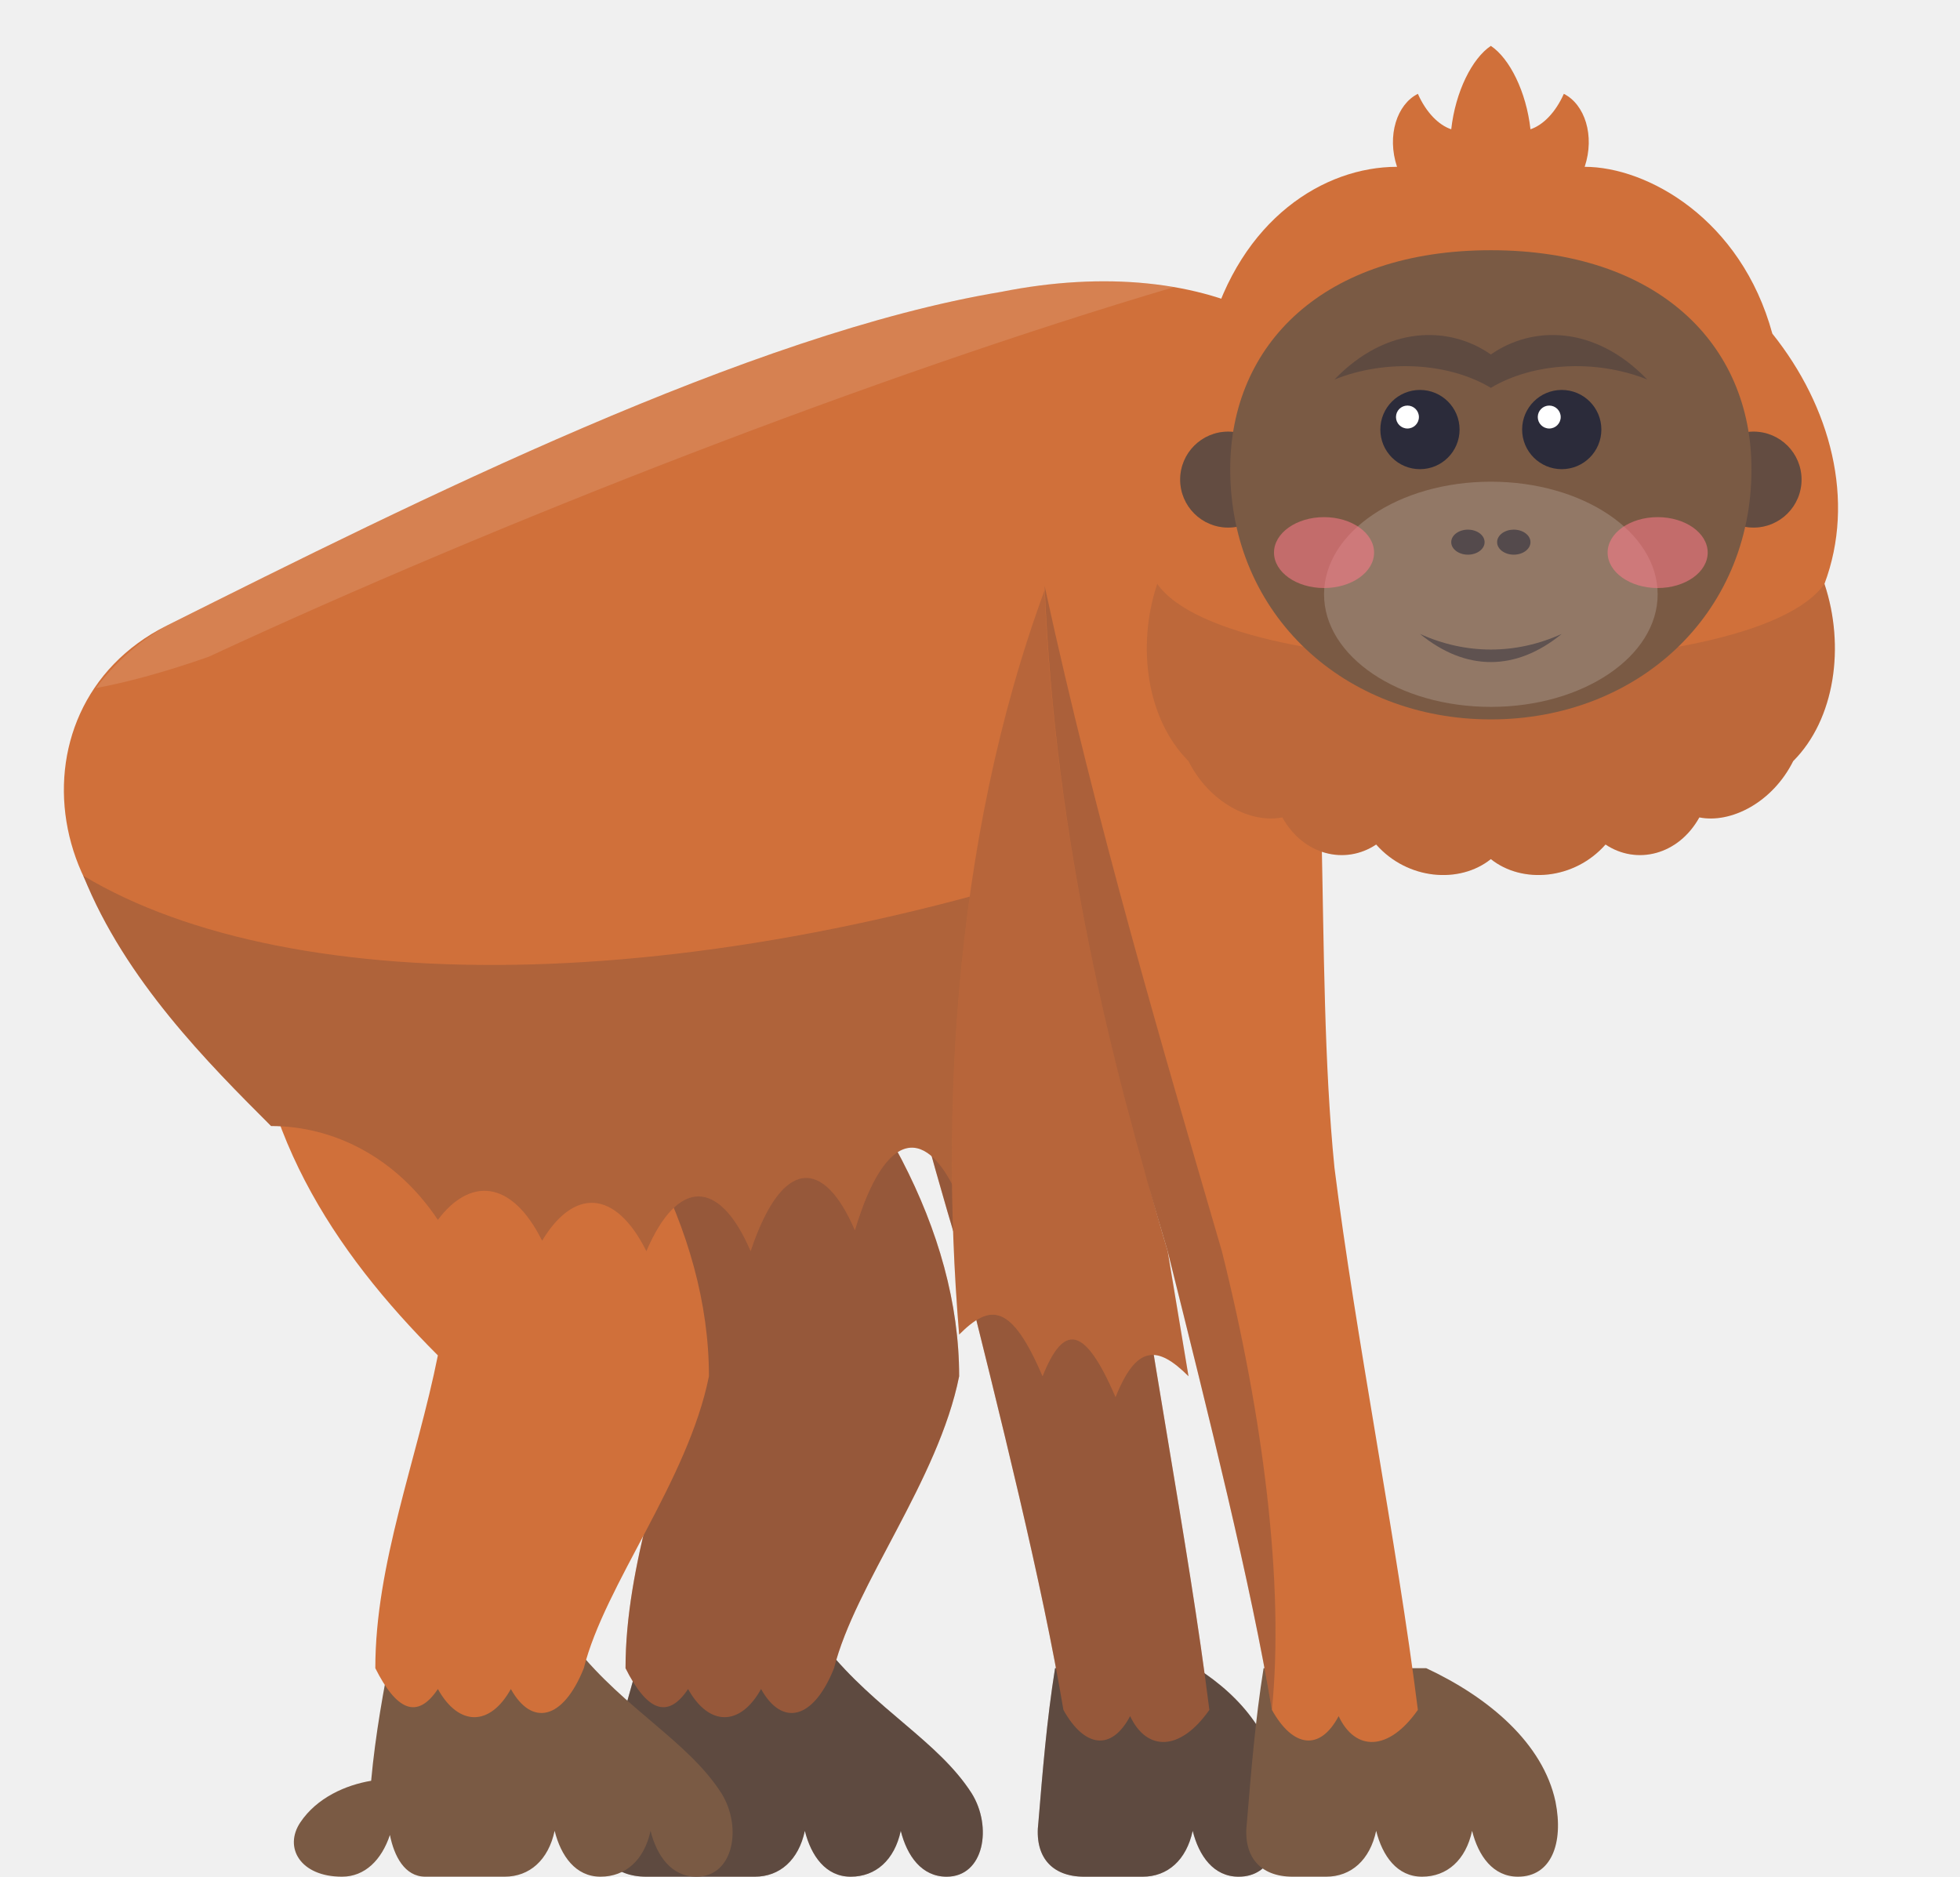
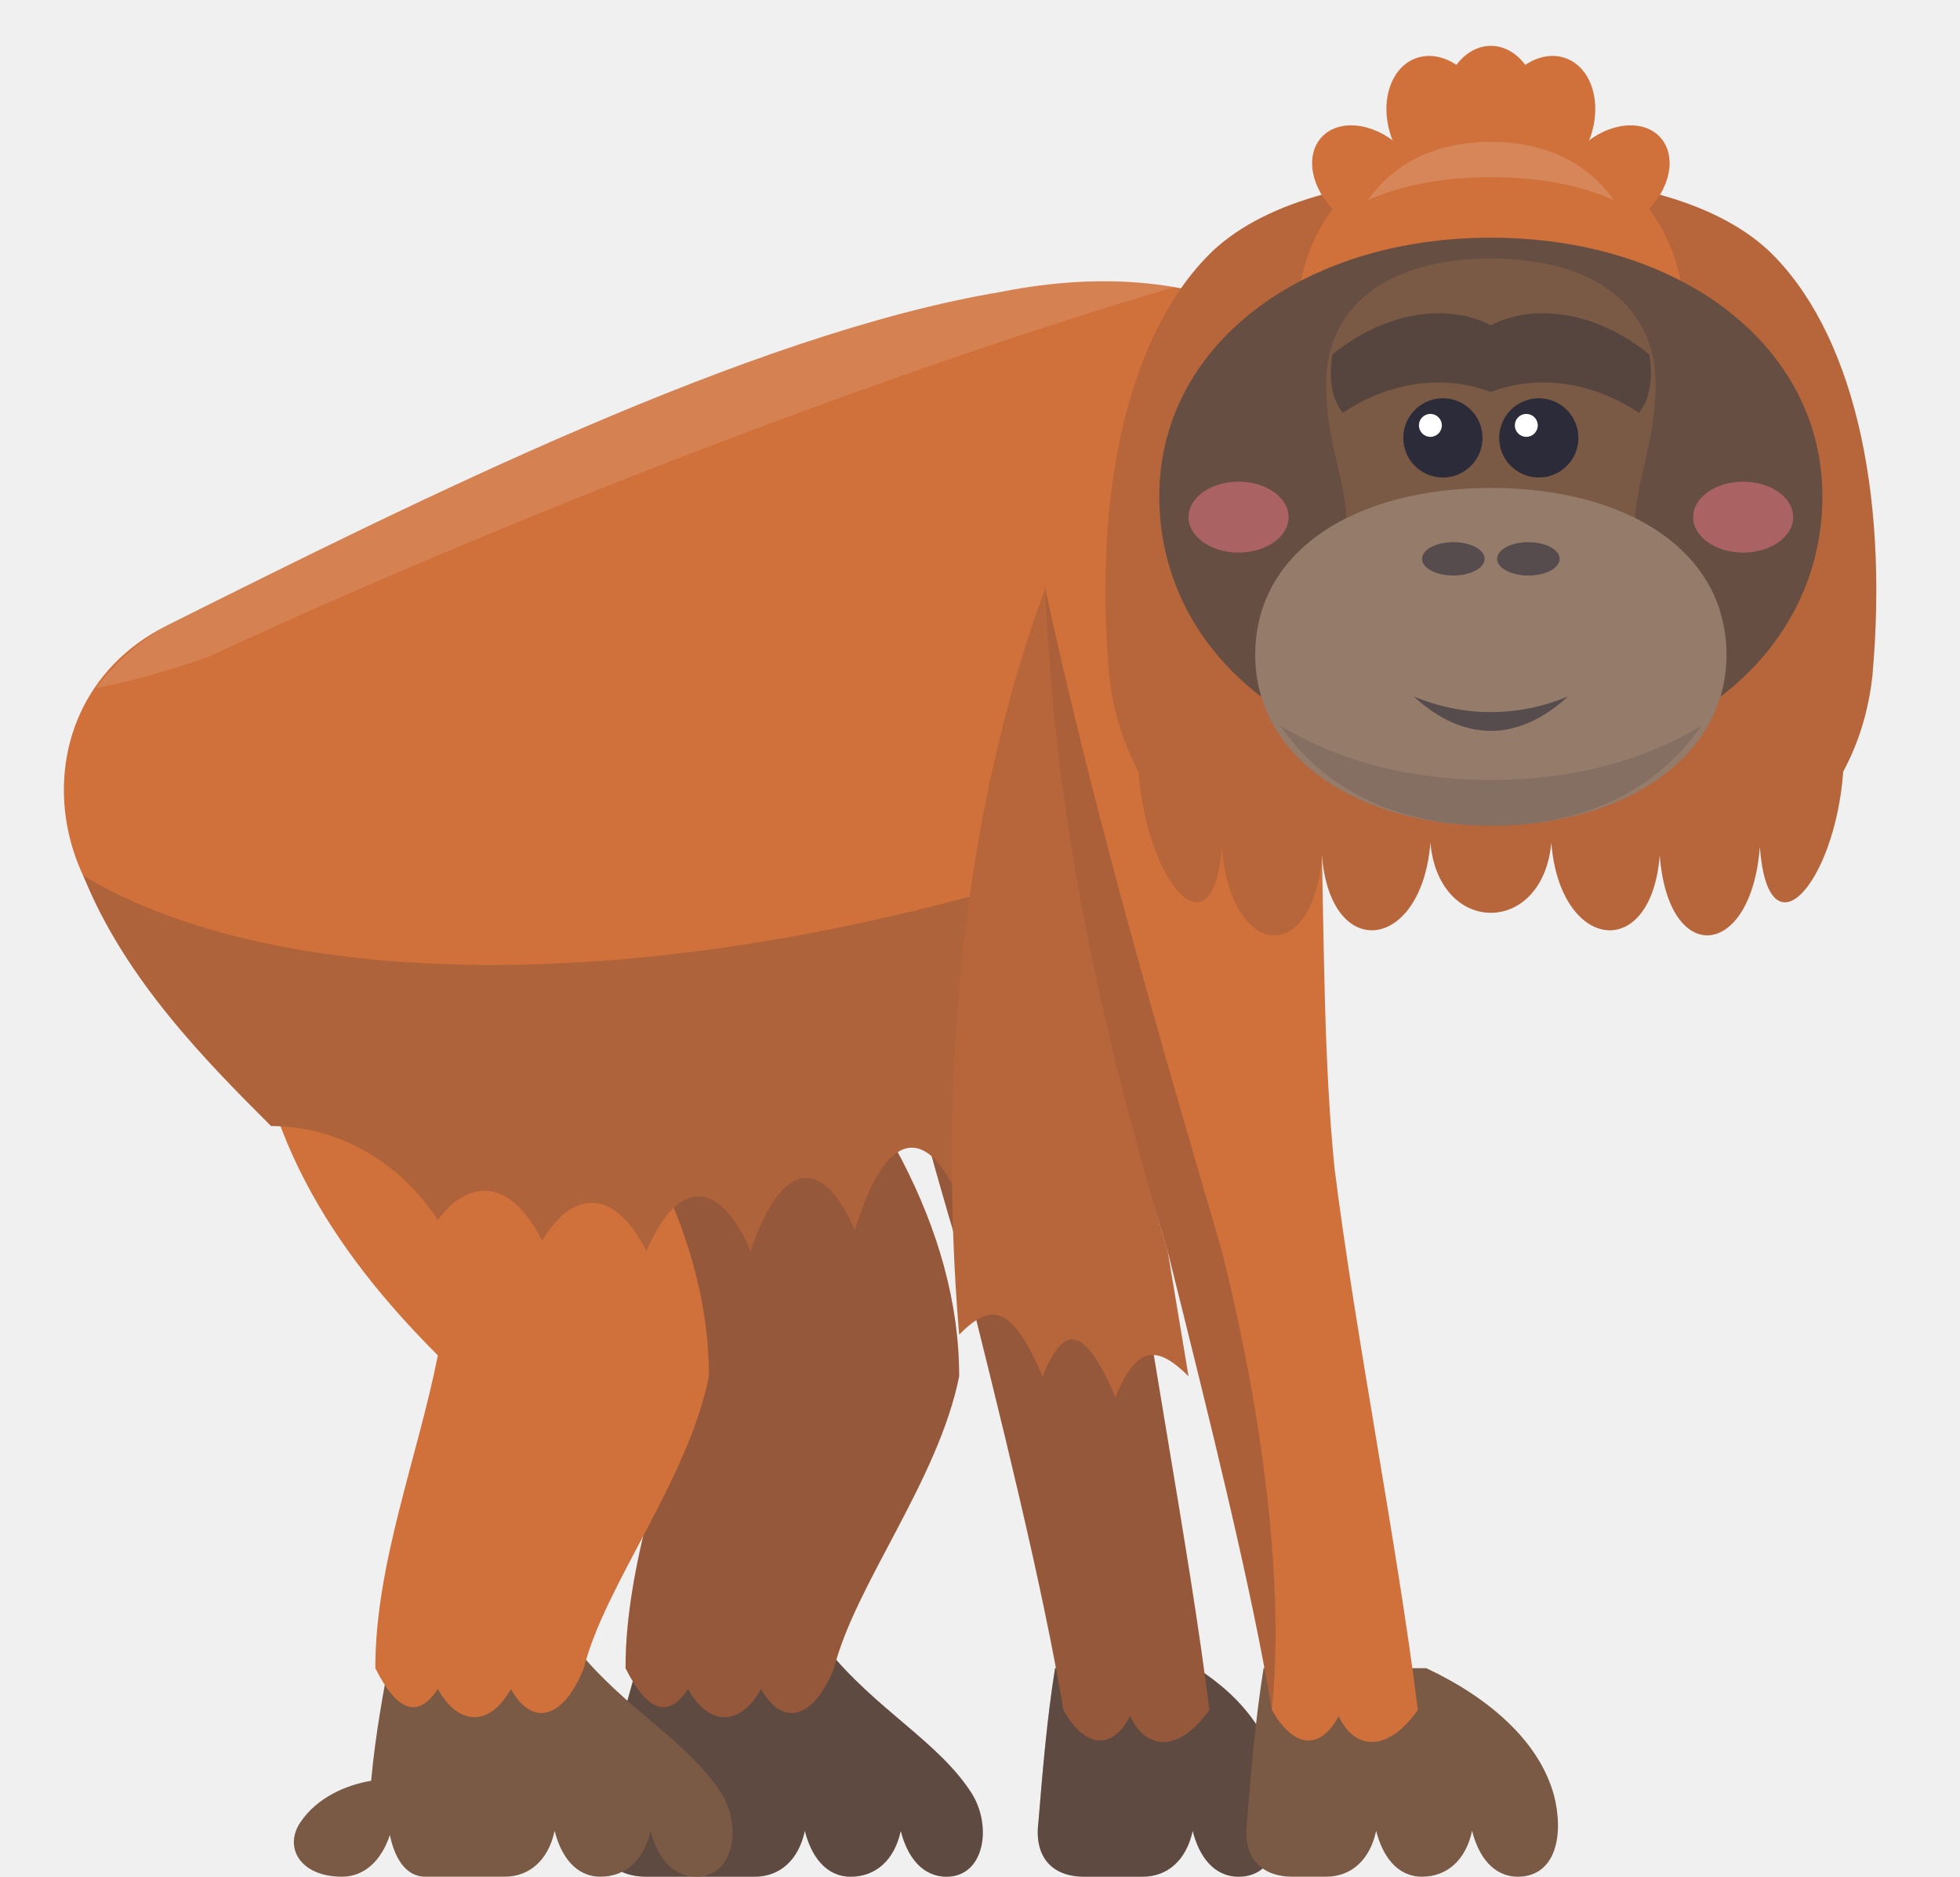
<svg xmlns="http://www.w3.org/2000/svg" viewBox="14 10 94 90">
  <g transform="translate(-10 0)">
    <path d="M74.6 90L81.4 90C83.6 91.4 85.2 93.4 85.4 96C85.6 98.4 85 100 83.4 100C82.2 100 81.5 99 81.2 97.8C80.9 99.2 80 100 78.8 100L76 100C74.4 100 73.6 99 73.8 97.4C74 95 74.2 92.5 74.6 90Z" fill="#7a5a44" />
    <path d="M64 34c0 14 3 26 6 36c2 8 4 16 5 22c1 1.8 2.3 2 3.2.3c.8 1.7 2.4 1.7 3.8-.3c-1-8-3-18-4-26c-1-10 0-22-2-34z" fill="#d0703a" />
    <g fill="#2b2b3a" opacity="0.35">
      <path d="M64 34c0 14 3 26 6 36c2 8 4 16 5 22c1 1.8 2.3 2 3.2.3c.8 1.7 2.4 1.7 3.8-.3c-1-8-3-18-4-26c-1-10 0-22-2-34z" />
      <path d="M74.6 90L81.4 90C83.6 91.4 85.2 93.4 85.4 96C85.6 98.4 85 100 83.4 100C82.2 100 81.5 99 81.2 97.8C80.9 99.2 80 100 78.8 100L76 100C74.4 100 73.6 99 73.8 97.4C74 95 74.2 92.5 74.6 90Z" />
    </g>
  </g>
  <g transform="translate(12 0)">
    <path d="M32.8 89L41.6 89C44 92 47 93.5 48.6 96C49.6 97.6 49.2 100 47.4 100C46.2 100 45.5 99 45.2 97.8C44.9 99.2 44 100 42.8 100C41.6 100 40.9 99 40.6 97.8C40.3 99.2 39.4 100 38.2 100L33 100C31.4 100 30.6 99 30.8 97.6C31 95 32 92 32.8 89Z" fill="#7a5a44" />
    <path d="M26 56c0 8 4 14 9 19c-1 5-3 10-3 15c1 2 2 2.5 3 1c1 1.8 2.5 1.8 3.5 0c1 1.8 2.5 1.5 3.5-1c1-4 5-9 6-14c0-7-4-14-10-20z" fill="#d0703a" />
    <g fill="#2b2b3a" opacity="0.35">
      <path d="M26 56c0 8 4 14 9 19c-1 5-3 10-3 15c1 2 2 2.5 3 1c1 1.8 2.5 1.8 3.5 0c1 1.8 2.5 1.5 3.5-1c1-4 5-9 6-14c0-7-4-14-10-20z" />
      <path d="M32.8 89L41.6 89C44 92 47 93.5 48.6 96C49.6 97.6 49.2 100 47.4 100C46.2 100 45.5 99 45.2 97.8C44.9 99.2 44 100 42.8 100C41.6 100 40.9 99 40.6 97.8C40.3 99.2 39.4 100 38.2 100L33 100C31.4 100 30.6 99 30.8 97.6C31 95 32 92 32.8 89Z" />
    </g>
  </g>
  <path d="M26 58c-10-2-12-14-4-18c12-6 28-14 40-16c10-2 18 2 18 10c0 10-6 18-14 21c-10 4-22 6-30 6c-4 0-7-1-10-3z" fill="#d0703a" />
  <path d="M18.6 43c.9-1.2 2-2.2 3.4-3c12-6 28-14 40-16c3-.6 5.82-.66 8.3-.23c-14.3 4.23-32.3 11.23-46.3 17.73c-2 .7-3.8 1.2-5.4 1.5z" fill="#ffffff" opacity="0.12" />
  <path d="M32.8 89L41.6 89C44 92 47 93.5 48.6 96C49.6 97.6 49.2 100 47.4 100C46.2 100 45.5 99 45.2 97.8C44.9 99.2 44 100 42.8 100C41.6 100 40.9 99 40.6 97.8C40.3 99.2 39.4 100 38.2 100L34.4 100C33.4 100 32.9 99 32.7 98C32.3 99.2 31.5 100 30.4 100C28.4 100 27.6 98.6 28.4 97.4C29.2 96.2 30.6 95.6 31.8 95.4C32 93.2 32.4 91 32.8 89Z" fill="#7a5a44" />
  <path d="M26 56c0 8 4 14 9 19c-1 5-3 10-3 15c1 2 2 2.5 3 1c1 1.8 2.5 1.8 3.5 0c1 1.8 2.5 1.5 3.5-1c1-4 5-9 6-14c0-7-4-14-10-20z" fill="#d0703a" />
  <path d="M18 52c10 6 30 6 52-2c-1 6-3 12-5 16c-1.5-3-3.5-3-5 1.5c-1.5-3.5-3.5-3.5-5 1.5c-1.5-3.5-3.5-3.5-5 1c-1.5-3.5-3.5-3.5-5 0c-1.5-3-3.5-3-5-.5c-1.5-3-3.5-3-5-1c-2-3-5-4.5-8-4.5c-3-3-7-7-9-12z" fill="#d0703a" />
  <path d="M18 52c10 6 30 6 52-2c-1 6-3 12-5 16c-1.5-3-3.5-3-5 1.5c-1.5-3.5-3.5-3.5-5 1.5c-1.5-3.5-3.5-3.5-5 1c-1.5-3.5-3.5-3.5-5 0c-1.5-3-3.5-3-5-.5c-1.5-3-3.5-3-5-1c-2-3-5-4.5-8-4.5c-3-3-7-7-9-12z" fill="#2b2b3a" opacity="0.2" />
  <path d="M65 36c-5 12-6 26-5 38c1.5-1.5 2.5-1.5 4 2c1-2.5 2-2.5 3.5 1c1-2.5 2-2.5 3.5-1l-1-6c-3-10-5-22-3-34z" fill="#d0703a" />
  <path d="M65 36c-5 12-6 26-5 38c1.5-1.5 2.5-1.5 4 2c1-2.5 2-2.5 3.5 1c1-2.5 2-2.5 3.5-1l-1-6c-3-10-5-22-3-34z" fill="#2b2b3a" opacity="0.15" />
  <path d="M74.6 90L82.4 90C85.4 91.4 88 93.6 88.6 96.4C89 98.4 88.4 100 86.8 100C85.6 100 84.9 99 84.6 97.8C84.3 99.2 83.4 100 82.2 100C81 100 80.3 99 80 97.8C79.7 99.2 78.8 100 77.6 100L76 100C74.4 100 73.6 99 73.8 97.4C74 95 74.2 92.5 74.6 90Z" fill="#7a5a44" />
  <path d="M64 34c0 14 3 26 6 36c2 8 4 16 5 22c1 1.8 2.3 2 3.2.3c.8 1.7 2.4 1.7 3.8-.3c-1-8-3-18-4-26c-1-10 0-22-2-34z" fill="#d0703a" />
  <path d="M64.1 38.1C64.6 50.4 67.3 61 70 70C72 78 74 86 75 92C75.6 86 74.6 78 72.6 70C69.8 60.4 66.6 49.6 64.1 38.1Z" fill="#2b2b3a" opacity="0.22" />
  <g class="part-head" style="transform-box: fill-box; transform-origin: 15% 85%">
-     <path d="M72 26 C 73.5 20.5, 77.5 18, 81 18 C 80.5 16.5, 81 15, 82 14.5 C 82.4 15.4, 83 16, 83.6 16.2 C 83.8 14.4, 84.6 12.8, 85.5 12.2 C 86.4 12.8, 87.2 14.4, 87.4 16.2 C 88 16, 88.6 15.4, 89 14.5 C 90 15, 90.5 16.5, 90 18 C 93 18, 97.5 20.5, 99 26 C 101.8 29.5, 103 34, 101.5 38 C 102.5 41, 102 44.5, 100 46.5 C 99 48.5, 97 49.5, 95.5 49.2 C 94.5 51, 92.5 51.5, 91 50.5 C 89.5 52.2, 87 52.4, 85.5 51.2 C 84 52.4, 81.5 52.2, 80 50.5 C 78.5 51.5, 76.5 51, 75.5 49.2 C 74 49.5, 72 48.5, 71 46.5 C 69 44.5, 68.5 41, 69.5 38 C 68 34, 69.2 29.5, 72 26 Z" fill="#d0703a" />
-     <path d="M101.5 38 C 102.5 41, 102 44.5, 100 46.5 C 99 48.5, 97 49.5, 95.5 49.2 C 94.5 51, 92.5 51.5, 91 50.5 C 89.5 52.2, 87 52.4, 85.5 51.2 C 84 52.4, 81.5 52.2, 80 50.5 C 78.5 51.5, 76.5 51, 75.5 49.2 C 74 49.5, 72 48.5, 71 46.5 C 69 44.5, 68.5 41, 69.5 38 C 73 43, 98 43, 101.5 38 Z" fill="#2b2b3a" opacity="0.12" />
-     <g class="part-ears" style="transform-box: fill-box; transform-origin: bottom center">
-       <circle cx="72.9" cy="33" r="2.3" fill="#7a5a44" />
-       <circle cx="98.1" cy="33" r="2.3" fill="#7a5a44" />
-       <circle cx="72.9" cy="33" r="2.3" fill="#2b2b3a" opacity="0.3" />
-       <circle cx="98.1" cy="33" r="2.3" fill="#2b2b3a" opacity="0.3" />
+     <path d="M85.5 18.4C79.4 18.4 74.8 19.6 72.2 22C68.2 25.8 66.4 33.4 67.2 42.4C67.4 44.2 67.9 45.7 68.6 47C69 52.4 72.2 56 72.6 50.6C73 56 77 56.4 77.4 51C77.8 56.2 82.2 55.6 82.6 50.4C83 54.9 88 54.9 88.4 50.4C88.8 55.6 93.2 56.2 93.6 51C94 56.4 98 56 98.4 50.6C98.8 56 102 52.4 102.4 47C103.1 45.7 103.6 44.2 103.8 42.4C104.6 33.4 102.8 25.8 98.8 22C96.2 19.6 91.6 18.4 85.5 18.4Z" fill="#d0703a" />
+     <path d="M85.5 18.4C79.4 18.4 74.8 19.6 72.2 22C68.2 25.8 66.4 33.4 67.2 42.4C67.4 44.2 67.9 45.7 68.6 47C69 52.4 72.2 56 72.6 50.6C73 56 77 56.4 77.4 51C77.8 56.2 82.2 55.6 82.6 50.4C83 54.9 88 54.9 88.4 50.4C88.8 55.6 93.2 56.2 93.6 51C94 56.4 98 56 98.4 50.6C98.8 56 102 52.4 102.4 47C103.1 45.7 103.6 44.2 103.8 42.4C104.6 33.4 102.8 25.8 98.8 22C96.2 19.6 91.6 18.4 85.5 18.4Z" fill="#2b2b3a" opacity="0.15" />
+     <g fill="#d0703a">
+       <ellipse cx="79.6" cy="18.6" rx="2.2" ry="3" transform="rotate(-48 79.6 18.6)" />
+       <ellipse cx="91.4" cy="18.6" rx="2.2" ry="3" transform="rotate(48 91.4 18.6)" />
+       <ellipse cx="83" cy="15.8" rx="2.4" ry="3.2" transform="rotate(-20 83 15.8)" />
+       <ellipse cx="88" cy="15.8" rx="2.4" ry="3.2" transform="rotate(20 88 15.8)" />
+       <ellipse cx="85.5" cy="15.2" rx="2.3" ry="3" />
+       <path d="M76.2 26C76 19.8 80.4 16.6 85.5 16.6C90.6 16.6 95 19.8 94.8 26Z" />
    </g>
-     <path d="M85.5 22 C 93.5 22, 98 26.5, 98 32.5 C 98 39.5, 92.5 44.5, 85.5 44.5 C 78.5 44.5, 73 39.5, 73 32.5 C 73 26.5, 77.5 22, 85.5 22 Z" fill="#7a5a44" />
-     <ellipse cx="85.5" cy="38.5" rx="8" ry="5.4" fill="#ffffff" opacity="0.18" />
-     <path d="M78 28.2 C 80.5 25.6, 83.5 25.6, 85.5 27 C 87.5 25.6, 90.5 25.6, 93 28.2 C 90.5 27.2, 87.5 27.4, 85.5 28.6 C 83.5 27.4, 80.5 27.2, 78 28.2 Z" fill="#2b2b3a" opacity="0.35" />
-     <circle cx="82.1" cy="30.6" r="1.9" fill="#2b2b3a" />
-     <circle cx="88.9" cy="30.6" r="1.9" fill="#2b2b3a" />
-     <circle cx="81.5" cy="30" r="0.55" fill="#ffffff" />
-     <circle cx="88.3" cy="30" r="0.55" fill="#ffffff" />
-     <ellipse cx="77.5" cy="36.5" rx="2.4" ry="1.7" fill="#ff7a8a" opacity="0.55" />
-     <ellipse cx="93.5" cy="36.5" rx="2.4" ry="1.7" fill="#ff7a8a" opacity="0.55" />
-     <ellipse cx="84.4" cy="36" rx="0.8" ry="0.6" fill="#2b2b3a" opacity="0.6" />
-     <ellipse cx="86.6" cy="36" rx="0.8" ry="0.6" fill="#2b2b3a" opacity="0.6" />
-     <path d="M82.1 40.4 C 84.3 41.4, 86.7 41.4, 88.9 40.4 C 86.7 42.2, 84.3 42.2, 82.1 40.4 Z" fill="#2b2b3a" opacity="0.5" />
+     <path d="M79.6 19.6C81 17.6 83.2 16.8 85.5 16.8C87.8 16.8 90 17.6 91.4 19.6C89.6 18.8 87.6 18.5 85.5 18.5C83.4 18.5 81.4 18.8 79.6 19.6Z" fill="#ffffff" opacity="0.16" />
+     <path d="M85.5 21.4C94.6 21.4 101.4 26.6 101.4 33.8C101.4 41.2 94.8 46.8 85.5 46.8C76.2 46.8 69.6 41.2 69.6 33.8C69.6 26.6 76.4 21.4 85.5 21.4Z" fill="#7a5a44" />
+     <path d="M85.5 21.4C94.6 21.4 101.4 26.6 101.4 33.8C101.4 41.2 94.8 46.8 85.5 46.8C76.2 46.8 69.6 41.2 69.6 33.8C69.6 26.6 76.4 21.4 85.5 21.4Z" fill="#2b2b3a" opacity="0.25" />
+     <path d="M85.5 22.4C90.6 22.4 93.4 24.8 93.4 28.4C93.4 31.4 92.4 33 92.4 35.4C92.4 41.4 89.6 46 85.5 46C81.4 46 78.6 41.4 78.6 35.4C78.6 33 77.6 31.4 77.6 28.4C77.6 24.8 80.4 22.4 85.5 22.4Z" fill="#7a5a44" />
+     <path d="M77.9 27C80.6 24.8 83.6 24.6 85.5 25.6C87.4 24.6 90.4 24.8 93.1 27C93.3 28.2 93.1 29.2 92.6 29.8C90.2 28.2 87.6 28 85.5 28.8C83.4 28 80.8 28.2 78.4 29.8C77.9 29.2 77.7 28.2 77.9 27Z" fill="#2b2b3a" opacity="0.45" />
+     <circle cx="83.2" cy="31" r="1.9" fill="#2b2b3a" />
+     <circle cx="87.8" cy="31" r="1.9" fill="#2b2b3a" />
+     <circle cx="82.6" cy="30.4" r="0.55" fill="#ffffff" />
+     <circle cx="87.2" cy="30.4" r="0.55" fill="#ffffff" />
+     <path d="M85.5 33.4C92 33.4 96.8 36.4 96.8 41.4C96.8 46.4 91.8 49.6 85.5 49.6C79.2 49.6 74.2 46.4 74.2 41.4C74.2 36.4 79 33.4 85.5 33.4Z" fill="#7a5a44" />
+     <path d="M85.5 33.4C92 33.4 96.8 36.4 96.8 41.4C96.8 46.4 91.8 49.6 85.5 49.6C79.2 49.6 74.2 46.4 74.2 41.4C74.2 36.4 79 33.4 85.5 33.4Z" fill="#ffffff" opacity="0.2" />
+     <path d="M75.4 44.8C77.6 48 81.2 49.6 85.5 49.6C89.8 49.6 93.4 48 95.6 44.8C92.6 46.6 89.2 47.4 85.5 47.4C81.8 47.4 78.4 46.6 75.4 44.8Z" fill="#2b2b3a" opacity="0.15" />
+     <ellipse cx="83.7" cy="36.8" rx="1.5" ry="0.8" fill="#2b2b3a" opacity="0.6" />
+     <ellipse cx="87.3" cy="36.8" rx="1.5" ry="0.8" fill="#2b2b3a" opacity="0.6" />
+     <path d="M81.8 43.4C84.2 44.4 86.8 44.4 89.2 43.4C86.8 45.6 84.2 45.6 81.8 43.4Z" fill="#2b2b3a" opacity="0.6" />
+     <ellipse cx="73.4" cy="34.8" rx="2.4" ry="1.7" fill="#ff7a8a" opacity="0.45" />
+     <ellipse cx="97.6" cy="34.8" rx="2.4" ry="1.7" fill="#ff7a8a" opacity="0.45" />
  </g>
</svg>
